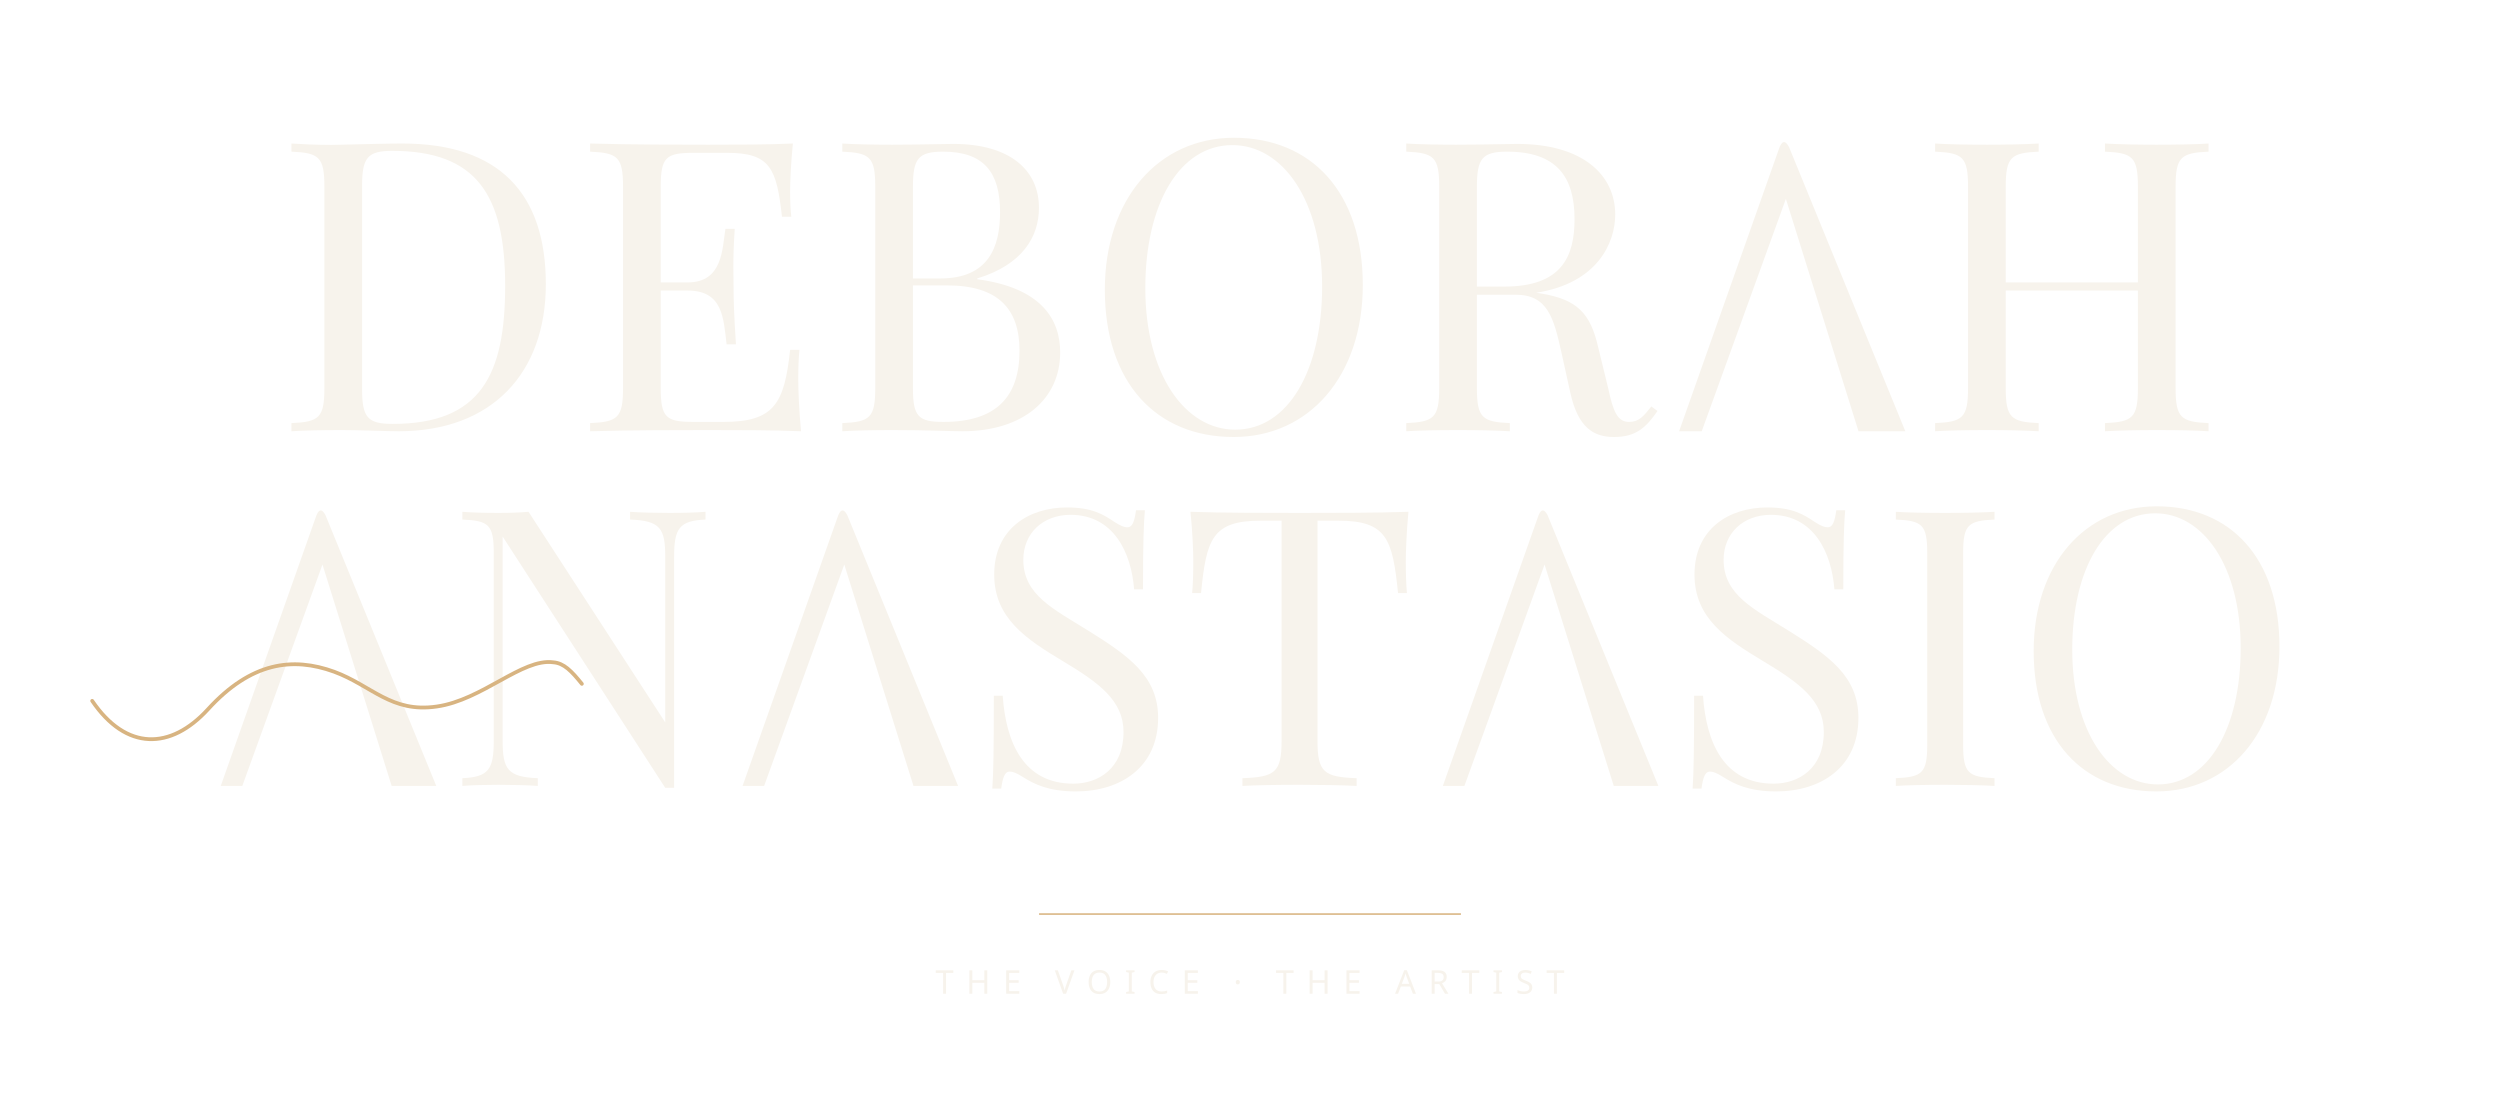
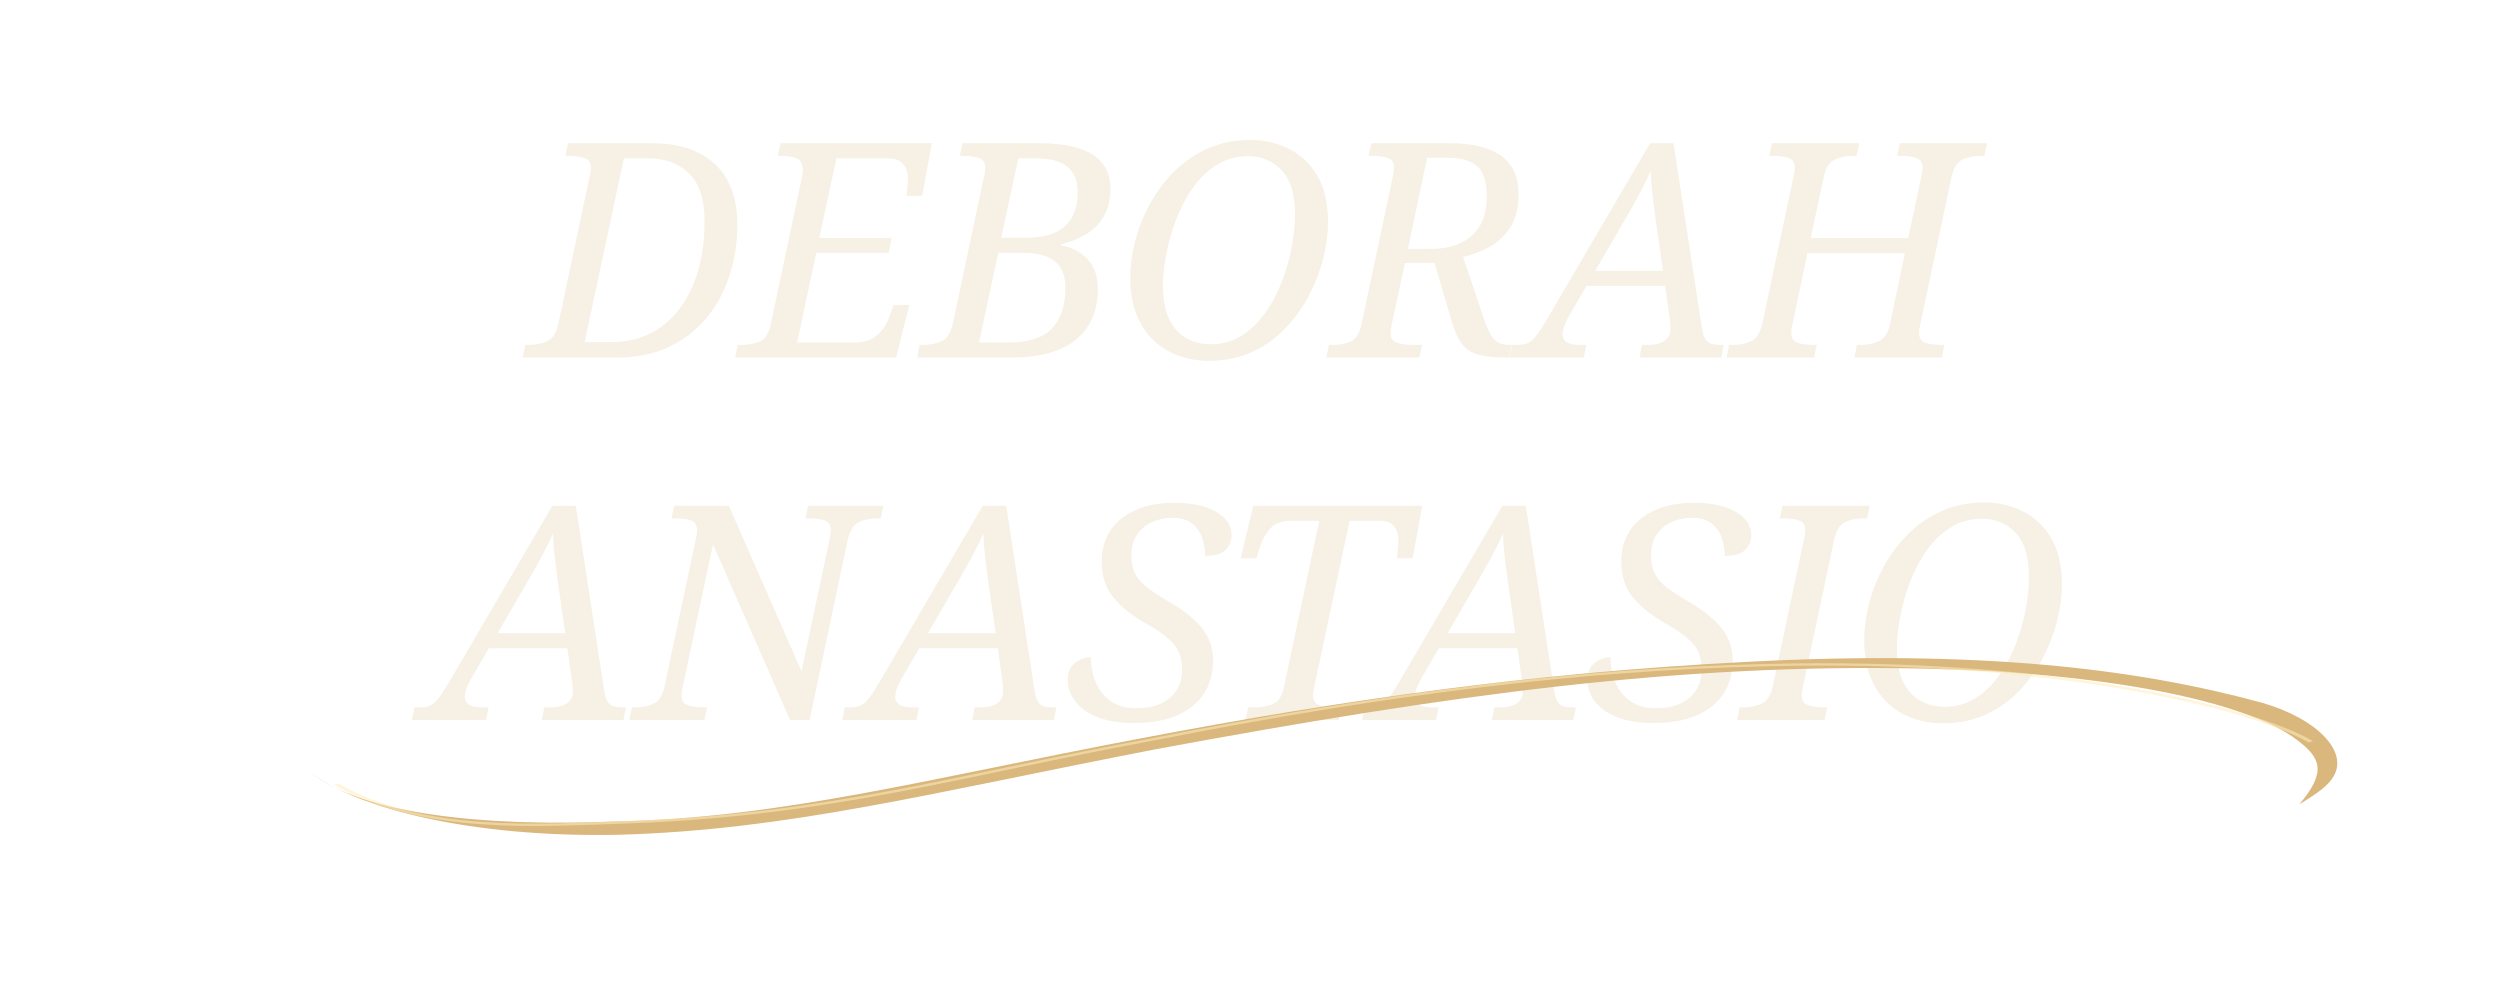
- <svg xmlns="http://www.w3.org/2000/svg" viewBox="0 0 1600 710" width="1600" height="710" role="img" aria-label="Deborah Anastasio · firma">
-   <defs>
-     <path id="firma-baffo" d="M -570 450 C -390 185 -155 190 42 405 C 270 655 490 684 710 604 C 910 530 1012 385 1252 420 C 1493 454 1705 676 1868 654 C 1925 650 1965 608 2020 540" fill="none" stroke="#D8B481" stroke-linecap="round" stroke-width="20" />
-   </defs>
-   <g fill="#F7F3EC" transform="translate(175.60,276.00) scale(0.127,-0.127)">
-     <path d="M645 1450C567 1450 430 1446 336 1444C319 1444 303 1443 286 1443C210 1443 133 1447 86 1450V1409C225 1403 252 1382 252 1233V217C252 68 225 47 86 41V0C143 4 244 6 340 6C428 6 565 0 627 0C1098 0 1368 295 1368 741C1368 1198 1133 1450 645 1450ZM594 1413C1018 1413 1163 1192 1163 733C1163 287 1042 37 596 37C469 37 442 70 442 213V1237C442 1378 469 1413 594 1413Z" transform="translate(0.00,0)" />
-     <path d="M1135 262C1135 319 1137 373 1141 410H1094C1065 139 1014 47 758 47H608C469 47 442 68 442 217V709H578C756 709 758 569 774 438H821C811 594 809 662 809 729C809 759 808 789 808 827C808 874 809 933 815 1020H768C752 922 756 750 578 750H442V1233C442 1382 469 1403 608 1403H778C995 1403 1026 1323 1053 1081H1100C1096 1112 1094 1159 1094 1208C1094 1255 1098 1354 1108 1450C981 1444 805 1444 680 1444C557 1444 287 1444 86 1450V1409C225 1403 252 1382 252 1233V217C252 68 225 47 86 41V0C287 6 557 6 680 6C817 6 1010 6 1149 0C1139 104 1135 211 1135 262Z" transform="translate(1505.00,0)" />
-     <path d="M766 770C995 840 1077 981 1077 1126C1077 1315 932 1448 645 1448C596 1448 465 1444 336 1444C246 1444 143 1446 86 1450V1409C225 1403 252 1382 252 1233V217C252 68 225 47 86 41V0C143 4 244 6 340 6C508 6 631 0 692 0C999 0 1184 164 1184 397C1184 563 1090 723 766 766ZM594 1409C799 1409 881 1305 881 1104C881 926 821 770 580 770H442V1233C442 1374 469 1409 594 1409ZM596 47C469 47 442 74 442 217V735H614C874 735 979 614 979 406C979 176 864 47 596 47Z" transform="translate(2776.00,0)" />
-     <path d="M760 1479C379 1479 109 1171 109 713C109 244 369 -29 758 -29C1139 -29 1409 279 1409 737C1409 1206 1149 1479 760 1479ZM752 1442C1004 1442 1204 1165 1204 729C1204 305 1032 8 766 8C514 8 313 285 313 721C313 1145 485 1442 752 1442Z" transform="translate(4076.00,0)" />
-     <path d="M1321 125C1283 77 1259 47 1209 47C1152 47 1129 96 1104 215L1053 424C1014 594 948 664 766 694L741 698C1050 746 1139 950 1139 1092C1139 1292 975 1448 645 1448C596 1448 465 1444 336 1444C246 1444 143 1446 86 1450V1409C225 1403 252 1382 252 1233V217C252 68 225 47 86 41V0C143 4 242 6 348 6C442 6 545 4 608 0V41C469 47 442 68 442 217V688H637C799 688 829 571 868 397L913 193C952 18 1030 -29 1133 -29C1243 -29 1294 18 1352 102ZM594 1409C842 1409 934 1284 934 1069C934 881 870 729 580 729H442V1233C442 1374 469 1409 594 1409Z" transform="translate(5618.00,0)" />
-     <path d="M 110 0 L 611 1417 Q 634 1489 664 1432 L 1250 0 L 1014 0 L 648 1171 L 224 0 Z" transform="translate(6969.00,0)" />
-     <path d="M1464 1450C1407 1446 1309 1444 1202 1444C1108 1444 1006 1446 942 1450V1409C1081 1403 1108 1382 1108 1233V750H442V1233C442 1382 469 1403 608 1409V1450C545 1446 442 1444 348 1444C242 1444 143 1446 86 1450V1409C225 1403 252 1382 252 1233V217C252 68 225 47 86 41V0C143 4 242 6 348 6C442 6 545 4 608 0V41C469 47 442 68 442 217V709H1108V217C1108 68 1081 47 942 41V0C1006 4 1108 6 1202 6C1309 6 1407 4 1464 0V41C1325 47 1298 68 1298 217V1233C1298 1382 1325 1403 1464 1409Z" transform="translate(8283.00,0)" />
+ <svg xmlns="http://www.w3.org/2000/svg" viewBox="0 0 1000 400" role="img" aria-label="Deborah Anastasio · firma artistica">
+   <text x="500" y="143" text-anchor="middle" font-family="Didot,Georgia,serif" font-style="italic" font-size="120" letter-spacing="-2" fill="#F6F0E5">DEBORAH</text>
+   <text x="500" y="288" text-anchor="middle" font-family="Didot,Georgia,serif" font-style="italic" font-size="120" letter-spacing="-2" fill="#F6F0E5">ANASTASIO</text>
+   <g transform="translate(61 153) scale(2.45 1.05)">
+     <path d="M 25.7 148.3 C 34.1 164.3 53.8 169.4 75.7 167.2 C 102.8 165.9 126.6 150.9 161.5 135.5 C 194.7 120.8 225 110.7 259.7 106.5 C 297.9 101.7 323.7 108.8 344.4 122 C 353.5 128.1 358.5 140.7 356.1 150 C 355.3 153.4 353.6 156.3 350.5 160.7 C 355 148.3 354 143 350.2 136.3 C 341.8 121.3 318.8 110.5 289.2 109 C 249.1 106.9 211.9 118.9 163.6 139.8 C 126.9 156.4 103.8 170.5 76 172.3 C 52.4 173.4 33.5 162.6 25.7 148.3 Z" fill="#D9B77D" />
+     <path d="M 30 153 C 44 172 63 168.7 78 167.5 C 111 164.6 132 149.4 163 136.1 C 202 118.1 234 109.2 263 107.7 C 310 104.7 343 124 352.4 136.9" fill="none" stroke="#FFECBC" stroke-width=".9" opacity=".55" />
  </g>
-   <g fill="#F7F3EC" transform="translate(127.97,503.00) scale(0.121,-0.121)">
-     <path d="M 110 0 L 611 1417 Q 634 1489 664 1432 L 1250 0 L 1014 0 L 648 1171 L 224 0 Z" transform="translate(0.00,0)" />
-     <path d="M1372 1450C1327 1446 1251 1444 1182 1444C1112 1444 1022 1446 973 1450V1409C1133 1403 1159 1362 1159 1212V336L436 1450C391 1446 336 1444 276 1444C207 1444 131 1446 86 1450V1409C225 1403 252 1382 252 1233V238C252 88 225 47 86 41V0C131 4 207 6 276 6C346 6 436 4 485 0V41C326 47 299 88 299 238V1319L1159 -10H1206V1212C1206 1362 1233 1403 1372 1409Z" transform="translate(1302.00,0)" />
-     <path d="M 110 0 L 611 1417 Q 634 1489 664 1432 L 1250 0 L 1014 0 L 648 1171 L 224 0 Z" transform="translate(2760.00,0)" />
-     <path d="M524 1473C322 1473 139 1360 139 1118C139 887 309 776 504 659C694 545 823 451 823 285C823 92 690 12 557 12C295 12 201 229 184 477H137C137 188 135 70 129 -14H176C184 45 195 76 221 76C238 76 258 68 291 47C350 10 426 -29 571 -29C809 -29 1006 100 1006 360C1006 580 850 688 637 821C453 936 293 1010 293 1196C293 1337 397 1434 543 1434C770 1434 864 1235 879 1040H926C926 1298 930 1386 936 1458H889C881 1399 870 1368 844 1368C825 1368 807 1376 774 1397C719 1434 659 1473 524 1473Z" transform="translate(4062.00,0)" />
-     <path d="M1212 1450C1042 1444 805 1444 637 1444C469 1444 229 1444 59 1450C70 1346 74 1239 74 1188C74 1122 72 1063 68 1020H115C143 1305 174 1403 430 1403H541V238C541 72 506 47 334 41V0C399 4 514 6 637 6C748 6 866 4 938 0V41C766 47 731 72 731 238V1403H842C1098 1403 1128 1305 1157 1020H1204C1200 1063 1198 1122 1198 1188C1198 1239 1202 1346 1212 1450Z" transform="translate(5180.00,0)" />
-     <path d="M 110 0 L 611 1417 Q 634 1489 664 1432 L 1250 0 L 1014 0 L 648 1171 L 224 0 Z" transform="translate(6464.00,0)" />
-     <path d="M524 1473C322 1473 139 1360 139 1118C139 887 309 776 504 659C694 545 823 451 823 285C823 92 690 12 557 12C295 12 201 229 184 477H137C137 188 135 70 129 -14H176C184 45 195 76 221 76C238 76 258 68 291 47C350 10 426 -29 571 -29C809 -29 1006 100 1006 360C1006 580 850 688 637 821C453 936 293 1010 293 1196C293 1337 397 1434 543 1434C770 1434 864 1235 879 1040H926C926 1298 930 1386 936 1458H889C881 1399 870 1368 844 1368C825 1368 807 1376 774 1397C719 1434 659 1473 524 1473Z" transform="translate(7766.00,0)" />
-     <path d="M608 1450C545 1446 442 1444 348 1444C242 1444 143 1446 86 1450V1409C225 1403 252 1382 252 1233V217C252 68 225 47 86 41V0C143 4 242 6 348 6C442 6 545 4 608 0V41C469 47 442 68 442 217V1233C442 1382 469 1403 608 1409Z" transform="translate(8884.00,0)" />
-     <path d="M760 1479C379 1479 109 1171 109 713C109 244 369 -29 758 -29C1139 -29 1409 279 1409 737C1409 1206 1149 1479 760 1479ZM752 1442C1004 1442 1204 1165 1204 729C1204 305 1032 8 766 8C514 8 313 285 313 721C313 1145 485 1442 752 1442Z" transform="translate(9590.00,0)" />
-   </g>
-   <g class="signature-flourish" transform="translate(127.97,503.00) scale(0.121,-0.121)">
-     <use href="#firma-baffo" />
-   </g>
-   <path d="M665 585H935" stroke="#D8B481" stroke-width="1" />
-   <text x="800" y="636" text-anchor="middle" fill="#F7F3EC" style="font:21px sans-serif;letter-spacing:8px">THE VOICE · THE ARTIST</text>
</svg>
